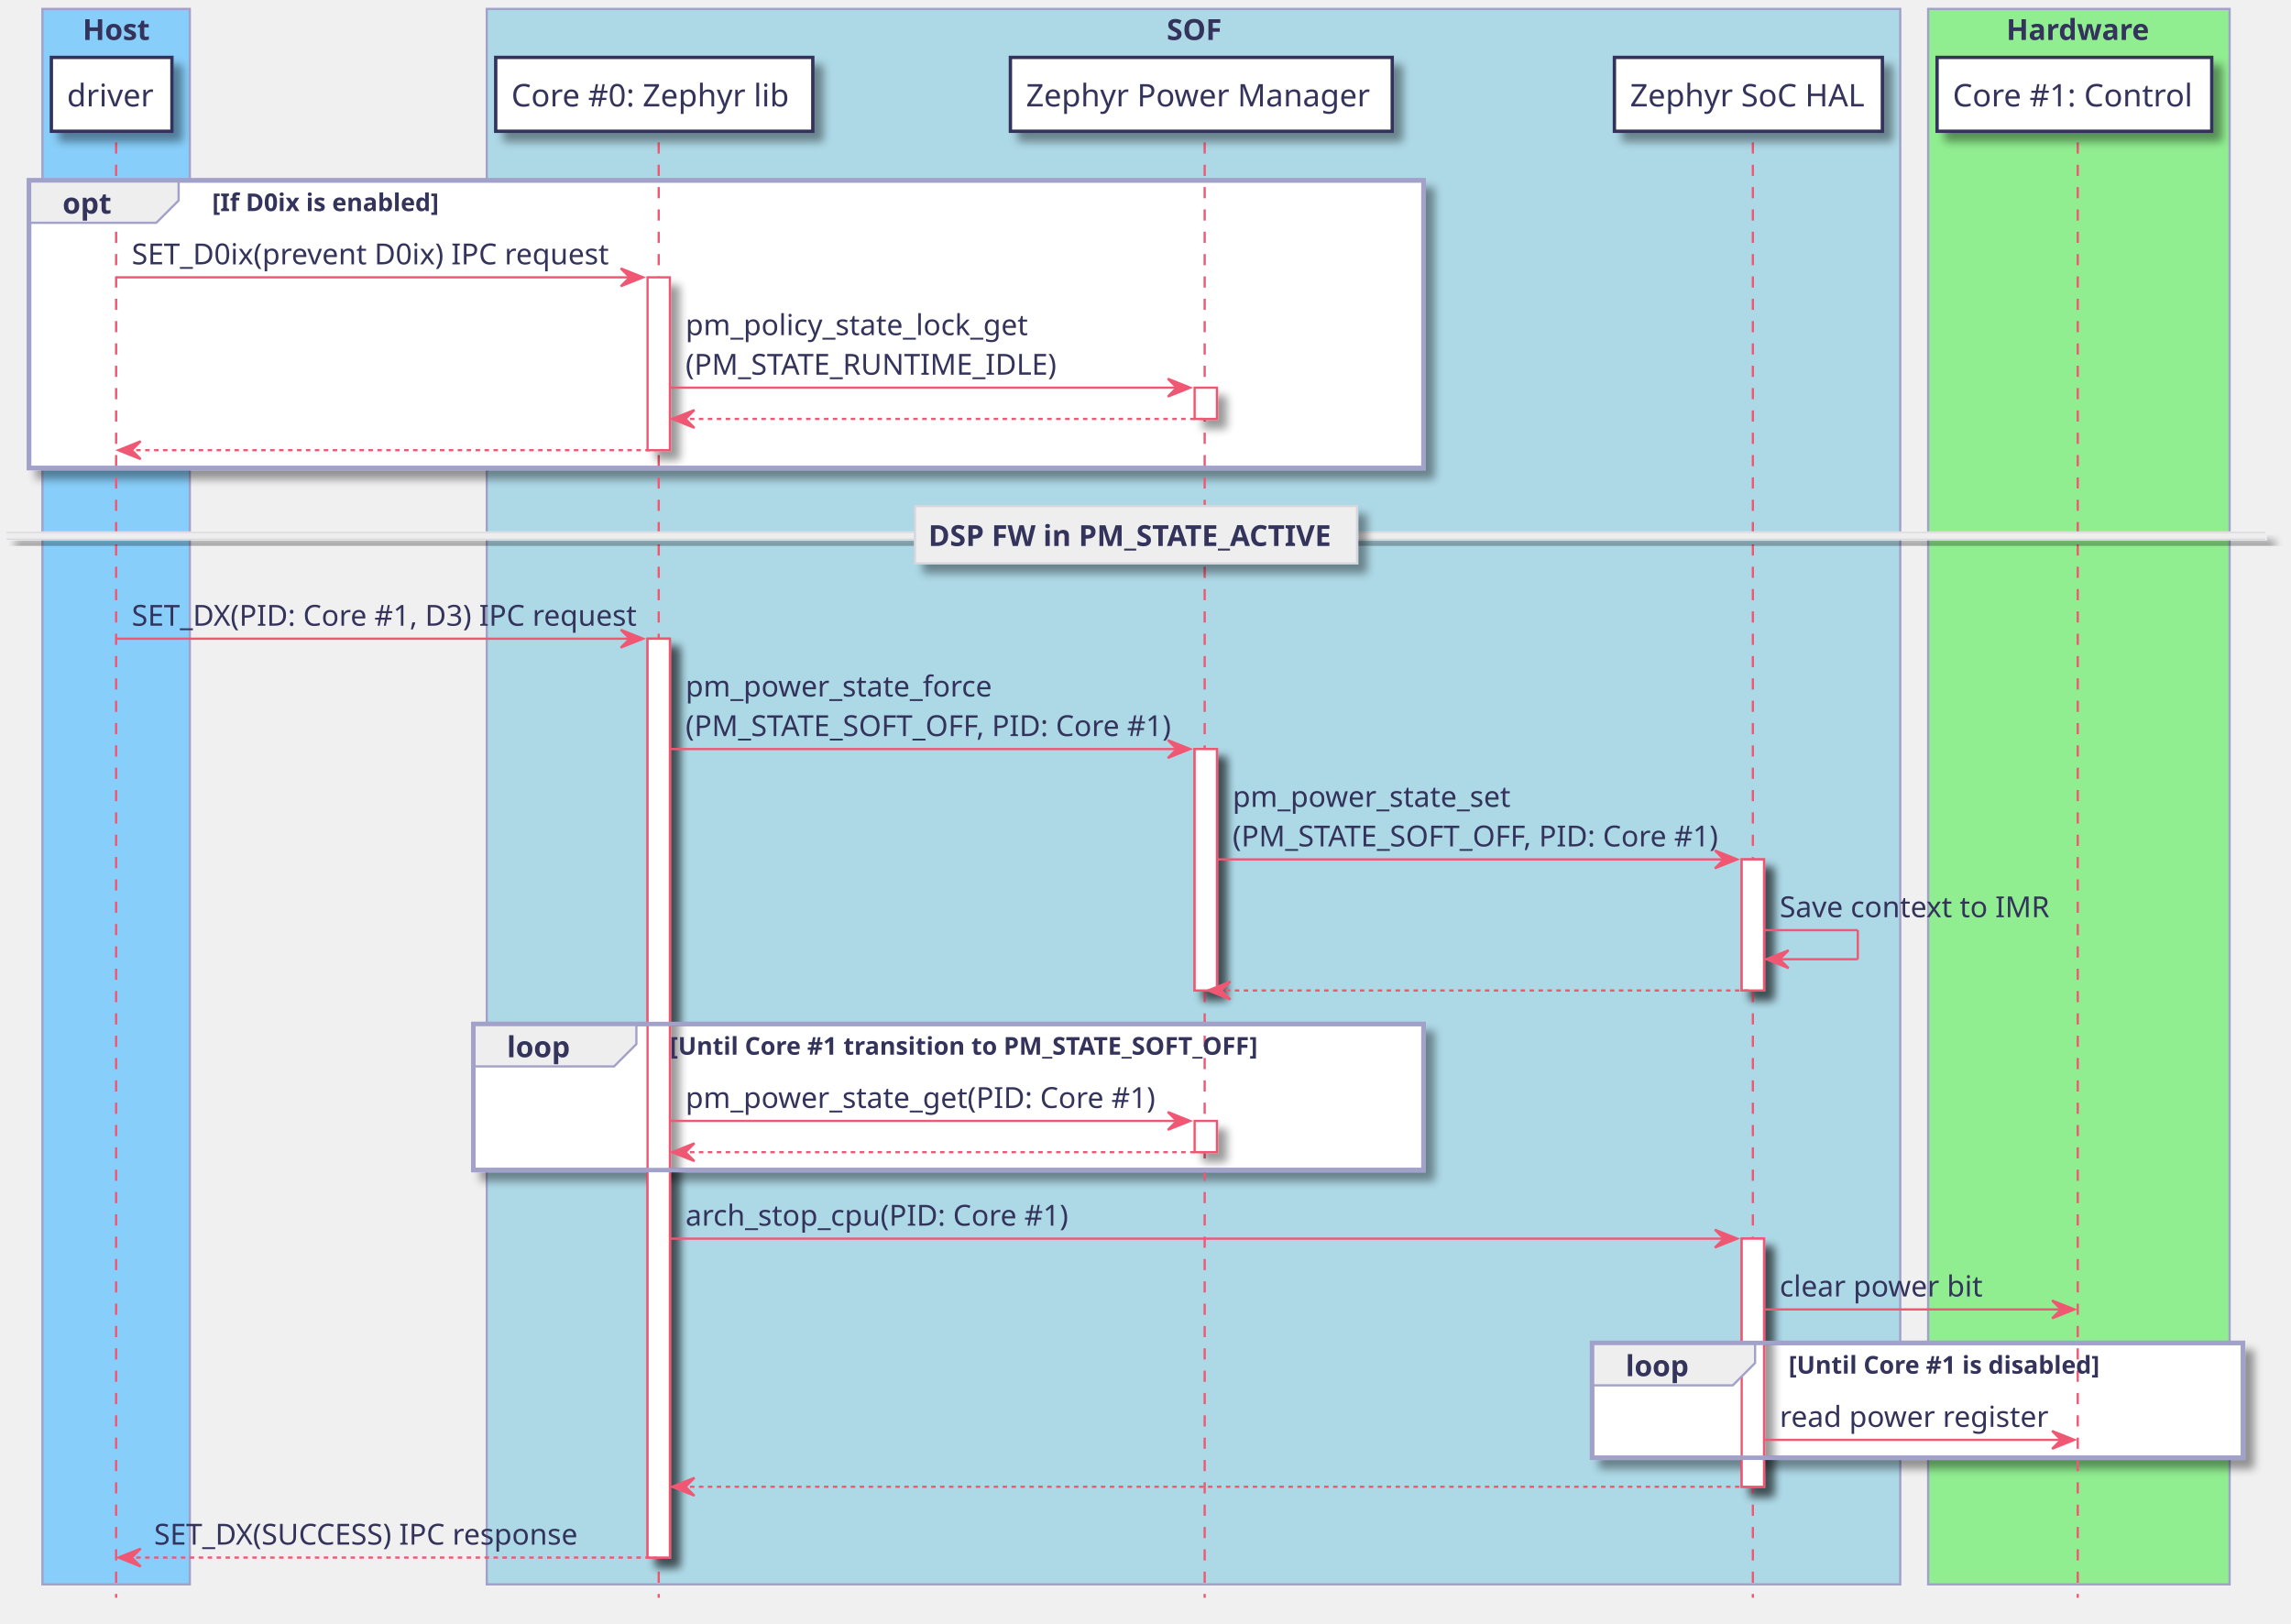
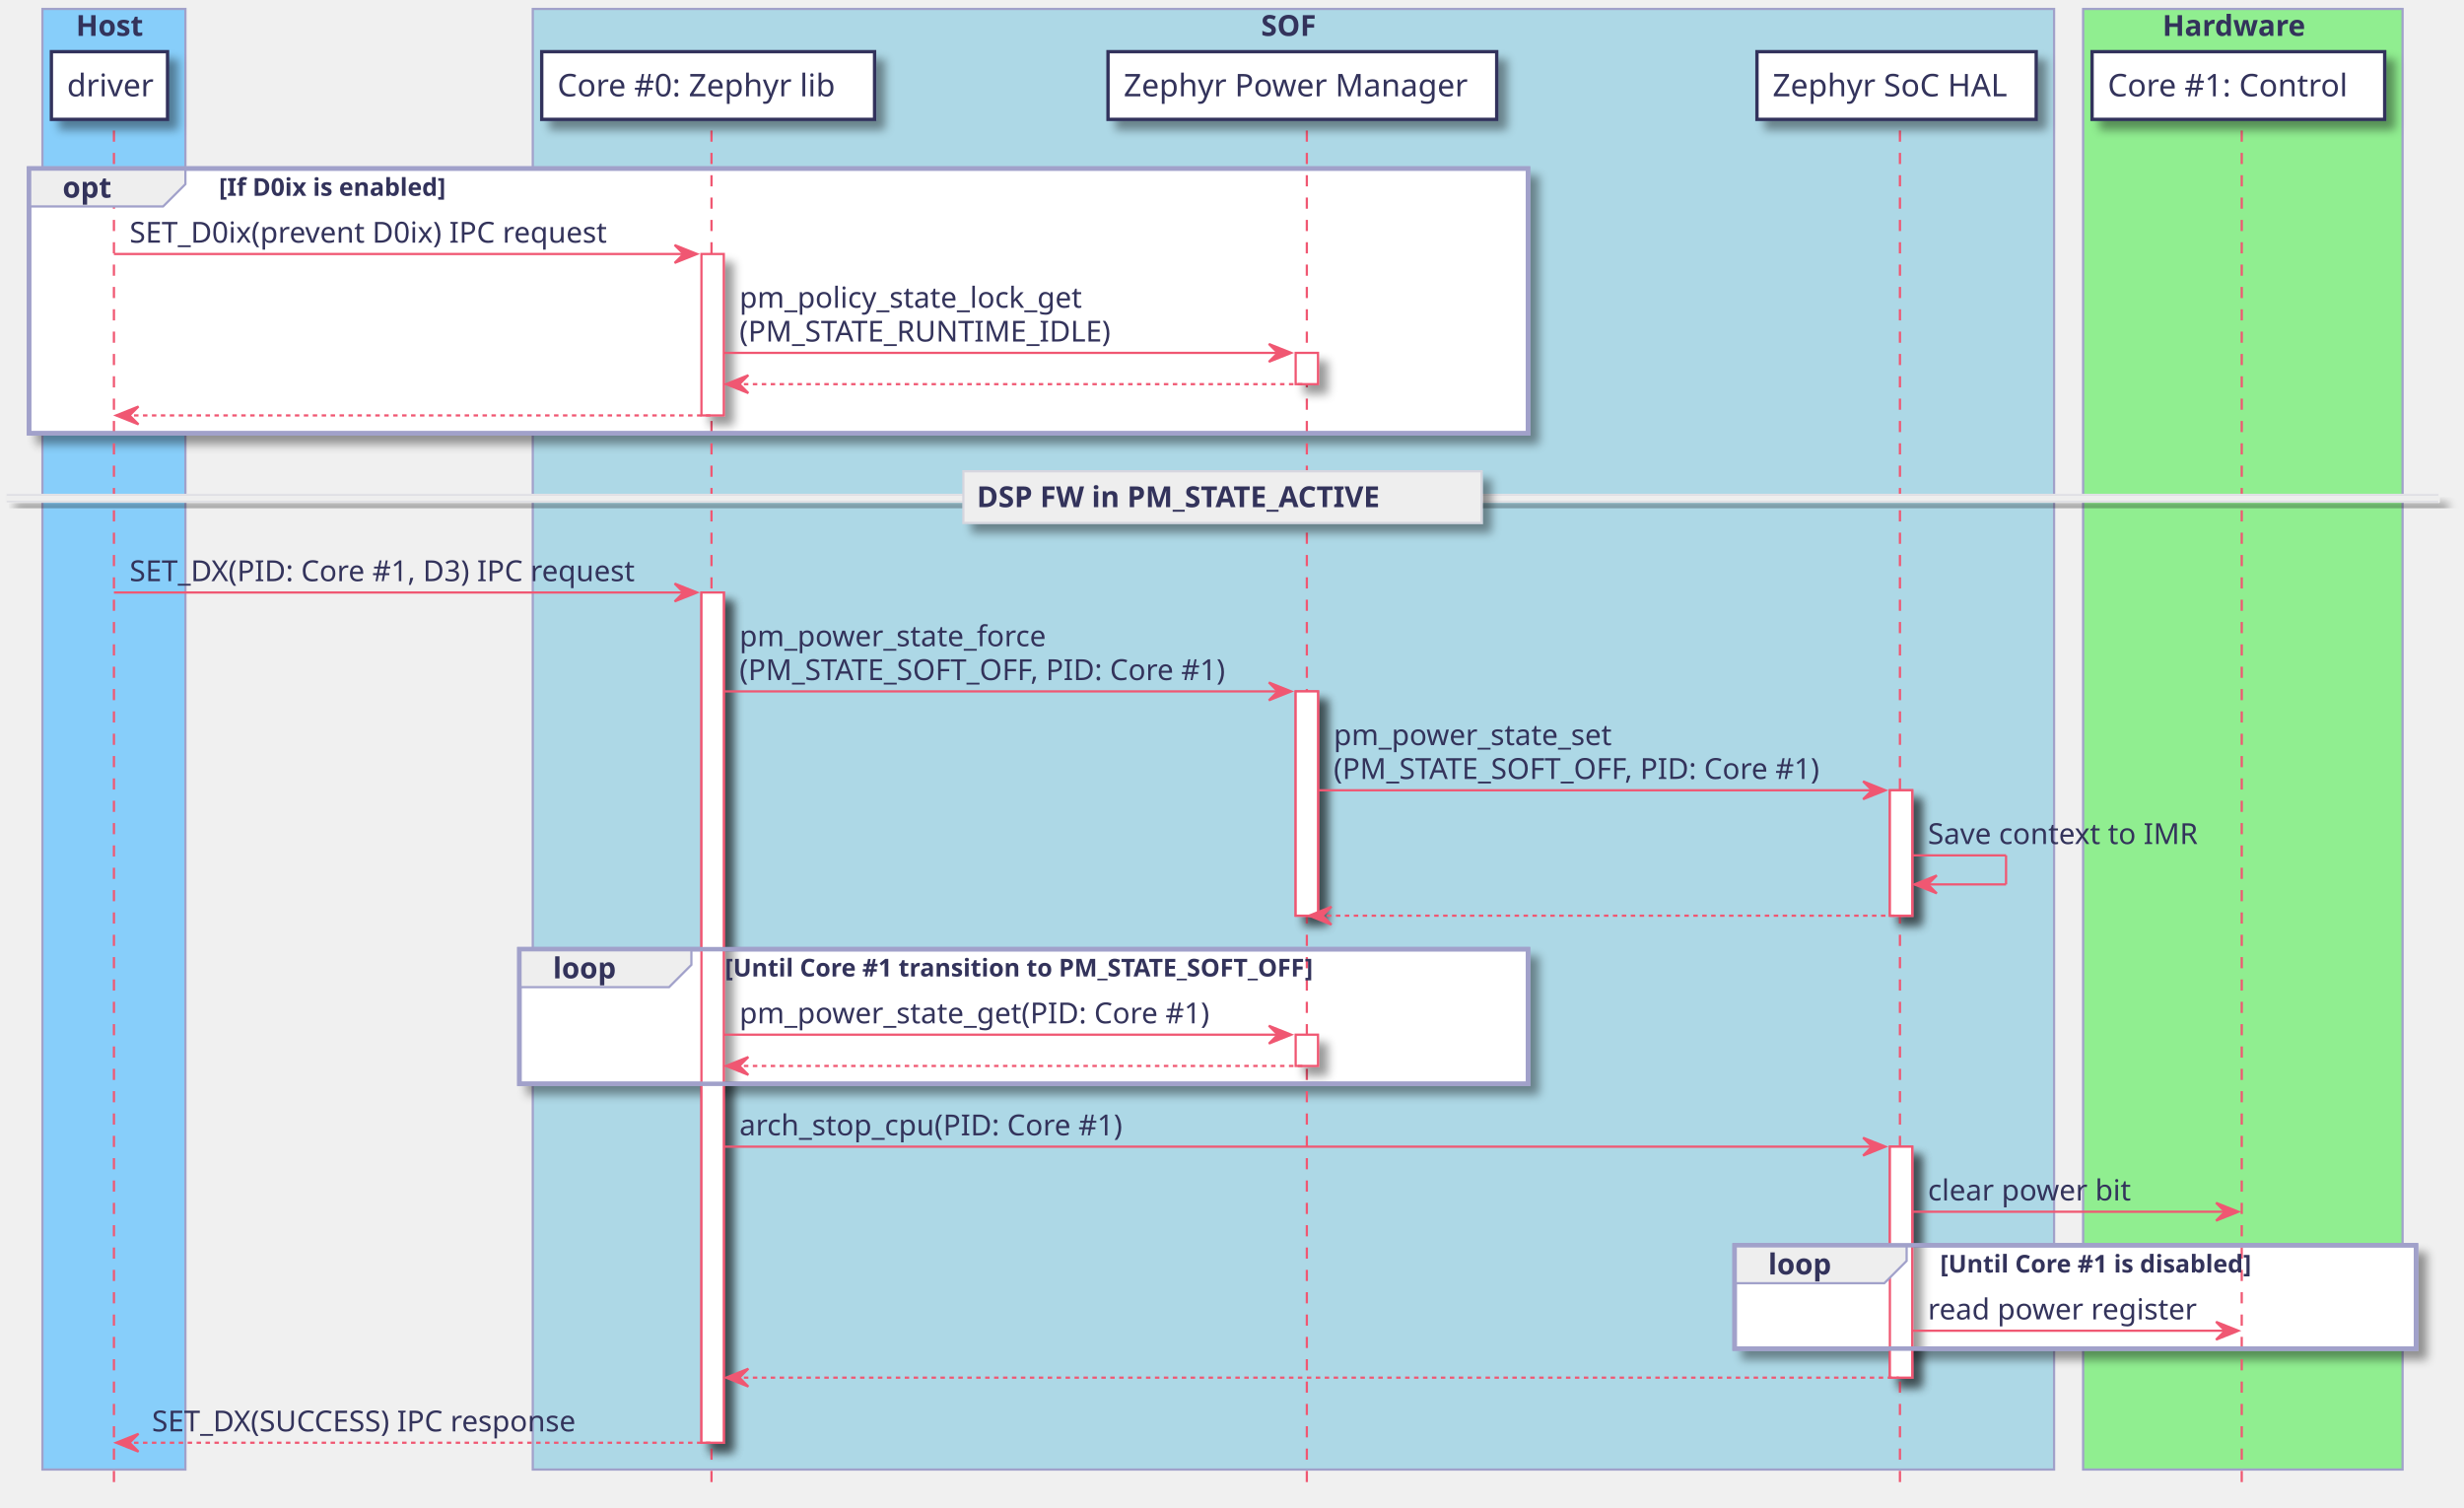
- <svg xmlns="http://www.w3.org/2000/svg" contentScriptType="application/ecmascript" contentStyleType="text/css" height="727px" preserveAspectRatio="none" style="width:1026px;height:727px;" version="1.1" viewBox="0 0 1026 727" width="1026px" zoomAndPan="magnify">
+ <svg xmlns="http://www.w3.org/2000/svg" contentScriptType="application/ecmascript" contentStyleType="text/css" height="675px" preserveAspectRatio="none" style="width:1103px;height:675px;" version="1.1" viewBox="0 0 1103 675" width="1103px" zoomAndPan="magnify">
  <defs>
    <filter height="300%" id="fnuxndwo1r902" width="300%" x="-1" y="-1">
      <feGaussianBlur result="blurOut" stdDeviation="2.0" />
      <feColorMatrix in="blurOut" result="blurOut2" type="matrix" values="0 0 0 0 0 0 0 0 0 0 0 0 0 0 0 0 0 0 .4 0" />
      <feOffset dx="4.0" dy="4.0" in="blurOut2" result="blurOut3" />
      <feBlend in="SourceGraphic" in2="blurOut3" mode="normal" />
    </filter>
  </defs>
  <g>
-     <rect fill="#87CEFA" height="705.482" style="stroke: #A1A1CA; stroke-width: 1.0;" width="66" x="19" y="4" />
-     <text fill="#33335B" font-family="sans-serif" font-size="13" font-weight="bold" lengthAdjust="spacingAndGlyphs" textLength="30" x="37" y="17.897">Host</text>
-     <rect fill="#ADD8E6" height="705.482" style="stroke: #A1A1CA; stroke-width: 1.0;" width="633" x="218" y="4" />
-     <text fill="#33335B" font-family="sans-serif" font-size="13" font-weight="bold" lengthAdjust="spacingAndGlyphs" textLength="24" x="522.5" y="17.897">SOF</text>
-     <rect fill="#90EE90" height="705.482" style="stroke: #A1A1CA; stroke-width: 1.0;" width="135" x="863.5" y="4" />
-     <text fill="#33335B" font-family="sans-serif" font-size="13" font-weight="bold" lengthAdjust="spacingAndGlyphs" textLength="65" x="898.5" y="17.897">Hardware</text>
-     <rect fill="#FFFFFF" filter="url(#fnuxndwo1r902)" height="77.412" style="stroke: #F05772; stroke-width: 1.0;" width="10" x="290" y="124.186" />
-     <rect fill="#FFFFFF" filter="url(#fnuxndwo1r902)" height="411.472" style="stroke: #F05772; stroke-width: 1.0;" width="10" x="290" y="286.01" />
-     <rect fill="#FFFFFF" filter="url(#fnuxndwo1r902)" height="14" style="stroke: #F05772; stroke-width: 1.0;" width="10" x="535" y="173.598" />
-     <rect fill="#FFFFFF" filter="url(#fnuxndwo1r902)" height="108.118" style="stroke: #F05772; stroke-width: 1.0;" width="10" x="535" y="335.422" />
-     <rect fill="#FFFFFF" filter="url(#fnuxndwo1r902)" height="14" style="stroke: #F05772; stroke-width: 1.0;" width="10" x="535" y="501.952" />
-     <rect fill="#FFFFFF" filter="url(#fnuxndwo1r902)" height="58.706" style="stroke: #F05772; stroke-width: 1.0;" width="10" x="780" y="384.834" />
-     <rect fill="#FFFFFF" filter="url(#fnuxndwo1r902)" height="111.118" style="stroke: #F05772; stroke-width: 1.0;" width="10" x="780" y="554.658" />
-     <rect fill="#FFFFFF" filter="url(#fnuxndwo1r902)" height="128.824" style="stroke: #A1A1CA; stroke-width: 2.0;" width="624.5" x="13" y="80.774" />
-     <rect fill="#FFFFFF" filter="url(#fnuxndwo1r902)" height="65.412" style="stroke: #A1A1CA; stroke-width: 2.0;" width="425.5" x="212" y="458.54" />
-     <rect fill="#FFFFFF" filter="url(#fnuxndwo1r902)" height="51.412" style="stroke: #A1A1CA; stroke-width: 2.0;" width="291.5" x="713" y="601.364" />
-     <line style="stroke: #F05772; stroke-width: 1.0; stroke-dasharray: 5.0,5.0;" x1="52" x2="52" y1="63.774" y2="715.482" />
-     <line style="stroke: #F05772; stroke-width: 1.0; stroke-dasharray: 5.0,5.0;" x1="295" x2="295" y1="63.774" y2="715.482" />
-     <line style="stroke: #F05772; stroke-width: 1.0; stroke-dasharray: 5.0,5.0;" x1="539.5" x2="539.5" y1="63.774" y2="715.482" />
-     <line style="stroke: #F05772; stroke-width: 1.0; stroke-dasharray: 5.0,5.0;" x1="785" x2="785" y1="63.774" y2="715.482" />
-     <line style="stroke: #F05772; stroke-width: 1.0; stroke-dasharray: 5.0,5.0;" x1="930.5" x2="930.5" y1="63.774" y2="715.482" />
-     <rect fill="#FFFFFF" filter="url(#fnuxndwo1r902)" height="33.068" style="stroke: #33335B; stroke-width: 1.5;" width="54" x="23" y="25.706" />
-     <text fill="#33335B" font-family="sans-serif" font-size="14" lengthAdjust="spacingAndGlyphs" textLength="40" x="30" y="47.672">driver</text>
-     <rect fill="#FFFFFF" filter="url(#fnuxndwo1r902)" height="33.068" style="stroke: #33335B; stroke-width: 1.5;" width="142" x="222" y="25.706" />
-     <text fill="#33335B" font-family="sans-serif" font-size="14" lengthAdjust="spacingAndGlyphs" textLength="128" x="229" y="47.672">Core #0: Zephyr lib</text>
-     <rect fill="#FFFFFF" filter="url(#fnuxndwo1r902)" height="33.068" style="stroke: #33335B; stroke-width: 1.5;" width="171" x="452.5" y="25.706" />
-     <text fill="#33335B" font-family="sans-serif" font-size="14" lengthAdjust="spacingAndGlyphs" textLength="157" x="459.5" y="47.672">Zephyr Power Manager</text>
-     <rect fill="#FFFFFF" filter="url(#fnuxndwo1r902)" height="33.068" style="stroke: #33335B; stroke-width: 1.5;" width="120" x="723" y="25.706" />
-     <text fill="#33335B" font-family="sans-serif" font-size="14" lengthAdjust="spacingAndGlyphs" textLength="106" x="730" y="47.672">Zephyr SoC HAL</text>
-     <rect fill="#FFFFFF" filter="url(#fnuxndwo1r902)" height="33.068" style="stroke: #33335B; stroke-width: 1.5;" width="123" x="867.5" y="25.706" />
-     <text fill="#33335B" font-family="sans-serif" font-size="14" lengthAdjust="spacingAndGlyphs" textLength="109" x="874.5" y="47.672">Core #1: Control</text>
-     <rect fill="#FFFFFF" filter="url(#fnuxndwo1r902)" height="77.412" style="stroke: #F05772; stroke-width: 1.0;" width="10" x="290" y="124.186" />
-     <rect fill="#FFFFFF" filter="url(#fnuxndwo1r902)" height="411.472" style="stroke: #F05772; stroke-width: 1.0;" width="10" x="290" y="286.01" />
-     <rect fill="#FFFFFF" filter="url(#fnuxndwo1r902)" height="14" style="stroke: #F05772; stroke-width: 1.0;" width="10" x="535" y="173.598" />
-     <rect fill="#FFFFFF" filter="url(#fnuxndwo1r902)" height="108.118" style="stroke: #F05772; stroke-width: 1.0;" width="10" x="535" y="335.422" />
-     <rect fill="#FFFFFF" filter="url(#fnuxndwo1r902)" height="14" style="stroke: #F05772; stroke-width: 1.0;" width="10" x="535" y="501.952" />
-     <rect fill="#FFFFFF" filter="url(#fnuxndwo1r902)" height="58.706" style="stroke: #F05772; stroke-width: 1.0;" width="10" x="780" y="384.834" />
-     <rect fill="#FFFFFF" filter="url(#fnuxndwo1r902)" height="111.118" style="stroke: #F05772; stroke-width: 1.0;" width="10" x="780" y="554.658" />
-     <path d="M13,80.774 L80,80.774 L80,89.774 L70,99.774 L13,99.774 L13,80.774 " fill="#EEEEEE" style="stroke: #A1A1CA; stroke-width: 1.0;" />
-     <rect fill="none" height="128.824" style="stroke: #A1A1CA; stroke-width: 2.0;" width="624.5" x="13" y="80.774" />
-     <text fill="#33335B" font-family="sans-serif" font-size="13" font-weight="bold" lengthAdjust="spacingAndGlyphs" textLength="22" x="28" y="95.671">opt</text>
-     <text fill="#33335B" font-family="sans-serif" font-size="11" font-weight="bold" lengthAdjust="spacingAndGlyphs" textLength="101" x="95" y="94.533">[If D0ix is enabled]</text>
-     <polygon fill="#F05772" points="278,120.186,288,124.186,278,128.186,282,124.186" style="stroke: #F05772; stroke-width: 1.0;" />
-     <line style="stroke: #F05772; stroke-width: 1.0;" x1="52" x2="284" y1="124.186" y2="124.186" />
-     <text fill="#33335B" font-family="sans-serif" font-size="13" lengthAdjust="spacingAndGlyphs" textLength="209" x="59" y="118.377">SET_D0ix(prevent D0ix) IPC request</text>
-     <polygon fill="#F05772" points="523,169.598,533,173.598,523,177.598,527,173.598" style="stroke: #F05772; stroke-width: 1.0;" />
-     <line style="stroke: #F05772; stroke-width: 1.0;" x1="300" x2="529" y1="173.598" y2="173.598" />
-     <text fill="#33335B" font-family="sans-serif" font-size="13" lengthAdjust="spacingAndGlyphs" textLength="153" x="307" y="150.083">pm_policy_state_lock_get</text>
-     <text fill="#33335B" font-family="sans-serif" font-size="13" lengthAdjust="spacingAndGlyphs" textLength="167" x="307" y="167.789">(PM_STATE_RUNTIME_IDLE)</text>
-     <polygon fill="#F05772" points="311,183.598,301,187.598,311,191.598,307,187.598" style="stroke: #F05772; stroke-width: 1.0;" />
-     <line style="stroke: #F05772; stroke-width: 1.0; stroke-dasharray: 2.0,2.0;" x1="305" x2="539" y1="187.598" y2="187.598" />
-     <polygon fill="#F05772" points="63,197.598,53,201.598,63,205.598,59,201.598" style="stroke: #F05772; stroke-width: 1.0;" />
-     <line style="stroke: #F05772; stroke-width: 1.0; stroke-dasharray: 2.0,2.0;" x1="57" x2="294" y1="201.598" y2="201.598" />
-     <rect fill="#EEEEEE" filter="url(#fnuxndwo1r902)" height="3" style="stroke: #EEEEEE; stroke-width: 1.0;" width="1011.5" x="3" y="238.451" />
-     <line style="stroke: #D6D6DE; stroke-width: 0.5;" x1="3" x2="1014.5" y1="238.451" y2="238.451" />
-     <line style="stroke: #D6D6DE; stroke-width: 0.5;" x1="3" x2="1014.5" y1="241.451" y2="241.451" />
-     <rect fill="#EEEEEE" filter="url(#fnuxndwo1r902)" height="25.706" style="stroke: #D6D6DE; stroke-width: 1.0;" width="198" x="409.75" y="226.598" />
-     <text fill="#33335B" font-family="sans-serif" font-size="13" font-weight="bold" lengthAdjust="spacingAndGlyphs" textLength="181" x="415.75" y="244.495">DSP FW in PM_STATE_ACTIVE</text>
-     <polygon fill="#F05772" points="278,282.01,288,286.01,278,290.01,282,286.01" style="stroke: #F05772; stroke-width: 1.0;" />
-     <line style="stroke: #F05772; stroke-width: 1.0;" x1="52" x2="284" y1="286.01" y2="286.01" />
-     <text fill="#33335B" font-family="sans-serif" font-size="13" lengthAdjust="spacingAndGlyphs" textLength="219" x="59" y="280.201">SET_DX(PID: Core #1, D3) IPC request</text>
-     <polygon fill="#F05772" points="523,331.422,533,335.422,523,339.422,527,335.422" style="stroke: #F05772; stroke-width: 1.0;" />
-     <line style="stroke: #F05772; stroke-width: 1.0;" x1="300" x2="529" y1="335.422" y2="335.422" />
-     <text fill="#33335B" font-family="sans-serif" font-size="13" lengthAdjust="spacingAndGlyphs" textLength="136" x="307" y="311.907">pm_power_state_force</text>
-     <text fill="#33335B" font-family="sans-serif" font-size="13" lengthAdjust="spacingAndGlyphs" textLength="216" x="307" y="329.613">(PM_STATE_SOFT_OFF, PID: Core #1)</text>
-     <polygon fill="#F05772" points="768,380.834,778,384.834,768,388.834,772,384.834" style="stroke: #F05772; stroke-width: 1.0;" />
-     <line style="stroke: #F05772; stroke-width: 1.0;" x1="545" x2="774" y1="384.834" y2="384.834" />
-     <text fill="#33335B" font-family="sans-serif" font-size="13" lengthAdjust="spacingAndGlyphs" textLength="124" x="552" y="361.319">pm_power_state_set</text>
-     <text fill="#33335B" font-family="sans-serif" font-size="13" lengthAdjust="spacingAndGlyphs" textLength="216" x="552" y="379.025">(PM_STATE_SOFT_OFF, PID: Core #1)</text>
-     <line style="stroke: #F05772; stroke-width: 1.0;" x1="790" x2="832" y1="416.54" y2="416.54" />
-     <line style="stroke: #F05772; stroke-width: 1.0;" x1="832" x2="832" y1="416.54" y2="429.54" />
-     <line style="stroke: #F05772; stroke-width: 1.0;" x1="791" x2="832" y1="429.54" y2="429.54" />
-     <polygon fill="#F05772" points="801,425.54,791,429.54,801,433.54,797,429.54" style="stroke: #F05772; stroke-width: 1.0;" />
-     <text fill="#33335B" font-family="sans-serif" font-size="13" lengthAdjust="spacingAndGlyphs" textLength="120" x="797" y="410.731">Save context to IMR</text>
-     <polygon fill="#F05772" points="551,439.54,541,443.54,551,447.54,547,443.54" style="stroke: #F05772; stroke-width: 1.0;" />
-     <line style="stroke: #F05772; stroke-width: 1.0; stroke-dasharray: 2.0,2.0;" x1="545" x2="784" y1="443.54" y2="443.54" />
-     <path d="M212,458.54 L285,458.54 L285,467.54 L275,477.54 L212,477.54 L212,458.54 " fill="#EEEEEE" style="stroke: #A1A1CA; stroke-width: 1.0;" />
-     <rect fill="none" height="65.412" style="stroke: #A1A1CA; stroke-width: 2.0;" width="425.5" x="212" y="458.54" />
-     <text fill="#33335B" font-family="sans-serif" font-size="13" font-weight="bold" lengthAdjust="spacingAndGlyphs" textLength="28" x="227" y="473.437">loop</text>
-     <text fill="#33335B" font-family="sans-serif" font-size="11" font-weight="bold" lengthAdjust="spacingAndGlyphs" textLength="266" x="300" y="472.299">[Until Core #1 transition to PM_STATE_SOFT_OFF]</text>
-     <polygon fill="#F05772" points="523,497.952,533,501.952,523,505.952,527,501.952" style="stroke: #F05772; stroke-width: 1.0;" />
-     <line style="stroke: #F05772; stroke-width: 1.0;" x1="300" x2="529" y1="501.952" y2="501.952" />
-     <text fill="#33335B" font-family="sans-serif" font-size="13" lengthAdjust="spacingAndGlyphs" textLength="207" x="307" y="496.143">pm_power_state_get(PID: Core #1)</text>
-     <polygon fill="#F05772" points="311,511.952,301,515.952,311,519.952,307,515.952" style="stroke: #F05772; stroke-width: 1.0;" />
-     <line style="stroke: #F05772; stroke-width: 1.0; stroke-dasharray: 2.0,2.0;" x1="305" x2="539" y1="515.952" y2="515.952" />
-     <polygon fill="#F05772" points="768,550.658,778,554.658,768,558.658,772,554.658" style="stroke: #F05772; stroke-width: 1.0;" />
-     <line style="stroke: #F05772; stroke-width: 1.0;" x1="300" x2="774" y1="554.658" y2="554.658" />
-     <text fill="#33335B" font-family="sans-serif" font-size="13" lengthAdjust="spacingAndGlyphs" textLength="168" x="307" y="548.849">arch_stop_cpu(PID: Core #1)</text>
-     <polygon fill="#F05772" points="919,582.364,929,586.364,919,590.364,923,586.364" style="stroke: #F05772; stroke-width: 1.0;" />
-     <line style="stroke: #F05772; stroke-width: 1.0;" x1="790" x2="925" y1="586.364" y2="586.364" />
-     <text fill="#33335B" font-family="sans-serif" font-size="13" lengthAdjust="spacingAndGlyphs" textLength="88" x="797" y="580.555">clear power bit</text>
-     <path d="M713,601.364 L786,601.364 L786,610.364 L776,620.364 L713,620.364 L713,601.364 " fill="#EEEEEE" style="stroke: #A1A1CA; stroke-width: 1.0;" />
-     <rect fill="none" height="51.412" style="stroke: #A1A1CA; stroke-width: 2.0;" width="291.5" x="713" y="601.364" />
-     <text fill="#33335B" font-family="sans-serif" font-size="13" font-weight="bold" lengthAdjust="spacingAndGlyphs" textLength="28" x="728" y="616.261">loop</text>
-     <text fill="#33335B" font-family="sans-serif" font-size="11" font-weight="bold" lengthAdjust="spacingAndGlyphs" textLength="139" x="801" y="615.123">[Until Core #1 is disabled]</text>
-     <polygon fill="#F05772" points="919,640.776,929,644.776,919,648.776,923,644.776" style="stroke: #F05772; stroke-width: 1.0;" />
-     <line style="stroke: #F05772; stroke-width: 1.0;" x1="790" x2="925" y1="644.776" y2="644.776" />
-     <text fill="#33335B" font-family="sans-serif" font-size="13" lengthAdjust="spacingAndGlyphs" textLength="117" x="797" y="638.967">read power register</text>
-     <polygon fill="#F05772" points="311,661.776,301,665.776,311,669.776,307,665.776" style="stroke: #F05772; stroke-width: 1.0;" />
-     <line style="stroke: #F05772; stroke-width: 1.0; stroke-dasharray: 2.0,2.0;" x1="305" x2="784" y1="665.776" y2="665.776" />
-     <polygon fill="#F05772" points="63,693.482,53,697.482,63,701.482,59,697.482" style="stroke: #F05772; stroke-width: 1.0;" />
-     <line style="stroke: #F05772; stroke-width: 1.0; stroke-dasharray: 2.0,2.0;" x1="57" x2="294" y1="697.482" y2="697.482" />
-     <text fill="#33335B" font-family="sans-serif" font-size="13" lengthAdjust="spacingAndGlyphs" textLength="187" x="69" y="691.673">SET_DX(SUCCESS) IPC response</text>
+     <rect fill="#87CEFA" height="653.82" style="stroke: #A1A1CA; stroke-width: 1.0;" width="64" x="19" y="4" />
+     <text fill="#33335B" font-family="sans-serif" font-size="13" font-weight="bold" lengthAdjust="spacingAndGlyphs" textLength="34" x="34" y="16.067">Host</text>
+     <rect fill="#ADD8E6" height="653.82" style="stroke: #A1A1CA; stroke-width: 1.0;" width="681" x="238.5" y="4" />
+     <text fill="#33335B" font-family="sans-serif" font-size="13" font-weight="bold" lengthAdjust="spacingAndGlyphs" textLength="29" x="564.5" y="16.067">SOF</text>
+     <rect fill="#90EE90" height="653.82" style="stroke: #A1A1CA; stroke-width: 1.0;" width="143" x="932.5" y="4" />
+     <text fill="#33335B" font-family="sans-serif" font-size="13" font-weight="bold" lengthAdjust="spacingAndGlyphs" textLength="72" x="968" y="16.067">Hardware</text>
+     <rect fill="#FFFFFF" filter="url(#fnuxndwo1r902)" height="72.266" style="stroke: #F05772; stroke-width: 1.0;" width="10" x="314" y="113.695" />
+     <rect fill="#FFFFFF" filter="url(#fnuxndwo1r902)" height="380.594" style="stroke: #F05772; stroke-width: 1.0;" width="10" x="314" y="265.227" />
+     <rect fill="#FFFFFF" filter="url(#fnuxndwo1r902)" height="14" style="stroke: #F05772; stroke-width: 1.0;" width="10" x="580" y="157.961" />
+     <rect fill="#FFFFFF" filter="url(#fnuxndwo1r902)" height="100.398" style="stroke: #F05772; stroke-width: 1.0;" width="10" x="580" y="309.492" />
+     <rect fill="#FFFFFF" filter="url(#fnuxndwo1r902)" height="14" style="stroke: #F05772; stroke-width: 1.0;" width="10" x="580" y="463.156" />
+     <rect fill="#FFFFFF" filter="url(#fnuxndwo1r902)" height="56.133" style="stroke: #F05772; stroke-width: 1.0;" width="10" x="846" y="353.758" />
+     <rect fill="#FFFFFF" filter="url(#fnuxndwo1r902)" height="103.398" style="stroke: #F05772; stroke-width: 1.0;" width="10" x="846" y="513.289" />
+     <rect fill="#FFFFFF" filter="url(#fnuxndwo1r902)" height="118.531" style="stroke: #A1A1CA; stroke-width: 2.0;" width="671" x="13" y="75.43" />
+     <rect fill="#FFFFFF" filter="url(#fnuxndwo1r902)" height="60.266" style="stroke: #A1A1CA; stroke-width: 2.0;" width="451.5" x="232.5" y="424.891" />
+     <rect fill="#FFFFFF" filter="url(#fnuxndwo1r902)" height="46.266" style="stroke: #A1A1CA; stroke-width: 2.0;" width="305" x="776.5" y="557.422" />
+     <line style="stroke: #F05772; stroke-width: 1.0; stroke-dasharray: 5.0,5.0;" x1="51" x2="51" y1="58.43" y2="663.82" />
+     <line style="stroke: #F05772; stroke-width: 1.0; stroke-dasharray: 5.0,5.0;" x1="318.5" x2="318.5" y1="58.43" y2="663.82" />
+     <line style="stroke: #F05772; stroke-width: 1.0; stroke-dasharray: 5.0,5.0;" x1="585" x2="585" y1="58.43" y2="663.82" />
+     <line style="stroke: #F05772; stroke-width: 1.0; stroke-dasharray: 5.0,5.0;" x1="850.5" x2="850.5" y1="58.43" y2="663.82" />
+     <line style="stroke: #F05772; stroke-width: 1.0; stroke-dasharray: 5.0,5.0;" x1="1003.5" x2="1003.5" y1="58.43" y2="663.82" />
+     <rect fill="#FFFFFF" filter="url(#fnuxndwo1r902)" height="30.297" style="stroke: #33335B; stroke-width: 1.5;" width="52" x="23" y="23.133" />
+     <text fill="#33335B" font-family="sans-serif" font-size="14" lengthAdjust="spacingAndGlyphs" textLength="38" x="30" y="43.128">driver</text>
+     <rect fill="#FFFFFF" filter="url(#fnuxndwo1r902)" height="30.297" style="stroke: #33335B; stroke-width: 1.5;" width="149" x="242.5" y="23.133" />
+     <text fill="#33335B" font-family="sans-serif" font-size="14" lengthAdjust="spacingAndGlyphs" textLength="135" x="249.5" y="43.128">Core #0: Zephyr lib</text>
+     <rect fill="#FFFFFF" filter="url(#fnuxndwo1r902)" height="30.297" style="stroke: #33335B; stroke-width: 1.5;" width="174" x="496" y="23.133" />
+     <text fill="#33335B" font-family="sans-serif" font-size="14" lengthAdjust="spacingAndGlyphs" textLength="160" x="503" y="43.128">Zephyr Power Manager</text>
+     <rect fill="#FFFFFF" filter="url(#fnuxndwo1r902)" height="30.297" style="stroke: #33335B; stroke-width: 1.5;" width="125" x="786.5" y="23.133" />
+     <text fill="#33335B" font-family="sans-serif" font-size="14" lengthAdjust="spacingAndGlyphs" textLength="111" x="793.5" y="43.128">Zephyr SoC HAL</text>
+     <rect fill="#FFFFFF" filter="url(#fnuxndwo1r902)" height="30.297" style="stroke: #33335B; stroke-width: 1.5;" width="131" x="936.5" y="23.133" />
+     <text fill="#33335B" font-family="sans-serif" font-size="14" lengthAdjust="spacingAndGlyphs" textLength="117" x="943.5" y="43.128">Core #1: Control</text>
+     <rect fill="#FFFFFF" filter="url(#fnuxndwo1r902)" height="72.266" style="stroke: #F05772; stroke-width: 1.0;" width="10" x="314" y="113.695" />
+     <rect fill="#FFFFFF" filter="url(#fnuxndwo1r902)" height="380.594" style="stroke: #F05772; stroke-width: 1.0;" width="10" x="314" y="265.227" />
+     <rect fill="#FFFFFF" filter="url(#fnuxndwo1r902)" height="14" style="stroke: #F05772; stroke-width: 1.0;" width="10" x="580" y="157.961" />
+     <rect fill="#FFFFFF" filter="url(#fnuxndwo1r902)" height="100.398" style="stroke: #F05772; stroke-width: 1.0;" width="10" x="580" y="309.492" />
+     <rect fill="#FFFFFF" filter="url(#fnuxndwo1r902)" height="14" style="stroke: #F05772; stroke-width: 1.0;" width="10" x="580" y="463.156" />
+     <rect fill="#FFFFFF" filter="url(#fnuxndwo1r902)" height="56.133" style="stroke: #F05772; stroke-width: 1.0;" width="10" x="846" y="353.758" />
+     <rect fill="#FFFFFF" filter="url(#fnuxndwo1r902)" height="103.398" style="stroke: #F05772; stroke-width: 1.0;" width="10" x="846" y="513.289" />
+     <path d="M13,75.43 L83,75.43 L83,82.43 L73,92.43 L13,92.43 L13,75.43 " fill="#EEEEEE" style="stroke: #A1A1CA; stroke-width: 1.0;" />
+     <rect fill="none" height="118.531" style="stroke: #A1A1CA; stroke-width: 2.0;" width="671" x="13" y="75.43" />
+     <text fill="#33335B" font-family="sans-serif" font-size="13" font-weight="bold" lengthAdjust="spacingAndGlyphs" textLength="25" x="28" y="88.497">opt</text>
+     <text fill="#33335B" font-family="sans-serif" font-size="11" font-weight="bold" lengthAdjust="spacingAndGlyphs" textLength="122" x="98" y="87.64">[If D0ix is enabled]</text>
+     <polygon fill="#F05772" points="302,109.695,312,113.695,302,117.695,306,113.695" style="stroke: #F05772; stroke-width: 1.0;" />
+     <line style="stroke: #F05772; stroke-width: 1.0;" x1="51" x2="308" y1="113.695" y2="113.695" />
+     <text fill="#33335B" font-family="sans-serif" font-size="13" lengthAdjust="spacingAndGlyphs" textLength="227" x="58" y="108.629">SET_D0ix(prevent D0ix) IPC request</text>
+     <polygon fill="#F05772" points="568,153.961,578,157.961,568,161.961,572,157.961" style="stroke: #F05772; stroke-width: 1.0;" />
+     <line style="stroke: #F05772; stroke-width: 1.0;" x1="324" x2="574" y1="157.961" y2="157.961" />
+     <text fill="#33335B" font-family="sans-serif" font-size="13" lengthAdjust="spacingAndGlyphs" textLength="164" x="331" y="137.762">pm_policy_state_lock_get</text>
+     <text fill="#33335B" font-family="sans-serif" font-size="13" lengthAdjust="spacingAndGlyphs" textLength="175" x="331" y="152.895">(PM_STATE_RUNTIME_IDLE)</text>
+     <polygon fill="#F05772" points="335,167.961,325,171.961,335,175.961,331,171.961" style="stroke: #F05772; stroke-width: 1.0;" />
+     <line style="stroke: #F05772; stroke-width: 1.0; stroke-dasharray: 2.0,2.0;" x1="329" x2="584" y1="171.961" y2="171.961" />
+     <polygon fill="#F05772" points="62,181.961,52,185.961,62,189.961,58,185.961" style="stroke: #F05772; stroke-width: 1.0;" />
+     <line style="stroke: #F05772; stroke-width: 1.0; stroke-dasharray: 2.0,2.0;" x1="56" x2="318" y1="185.961" y2="185.961" />
+     <rect fill="#EEEEEE" filter="url(#fnuxndwo1r902)" height="3" style="stroke: #EEEEEE; stroke-width: 1.0;" width="1088.5" x="3" y="221.527" />
+     <line style="stroke: #D6D6DE; stroke-width: 0.5;" x1="3" x2="1091.5" y1="221.527" y2="221.527" />
+     <line style="stroke: #D6D6DE; stroke-width: 0.5;" x1="3" x2="1091.5" y1="224.527" y2="224.527" />
+     <rect fill="#EEEEEE" filter="url(#fnuxndwo1r902)" height="23.133" style="stroke: #D6D6DE; stroke-width: 1.0;" width="232" x="431.25" y="210.961" />
+     <text fill="#33335B" font-family="sans-serif" font-size="13" font-weight="bold" lengthAdjust="spacingAndGlyphs" textLength="213" x="437.25" y="227.028">DSP FW in PM_STATE_ACTIVE</text>
+     <polygon fill="#F05772" points="302,261.227,312,265.227,302,269.227,306,265.227" style="stroke: #F05772; stroke-width: 1.0;" />
+     <line style="stroke: #F05772; stroke-width: 1.0;" x1="51" x2="308" y1="265.227" y2="265.227" />
+     <text fill="#33335B" font-family="sans-serif" font-size="13" lengthAdjust="spacingAndGlyphs" textLength="244" x="58" y="260.161">SET_DX(PID: Core #1, D3) IPC request</text>
+     <polygon fill="#F05772" points="568,305.492,578,309.492,568,313.492,572,309.492" style="stroke: #F05772; stroke-width: 1.0;" />
+     <line style="stroke: #F05772; stroke-width: 1.0;" x1="324" x2="574" y1="309.492" y2="309.492" />
+     <text fill="#33335B" font-family="sans-serif" font-size="13" lengthAdjust="spacingAndGlyphs" textLength="145" x="331" y="289.293">pm_power_state_force</text>
+     <text fill="#33335B" font-family="sans-serif" font-size="13" lengthAdjust="spacingAndGlyphs" textLength="237" x="331" y="304.426">(PM_STATE_SOFT_OFF, PID: Core #1)</text>
+     <polygon fill="#F05772" points="834,349.758,844,353.758,834,357.758,838,353.758" style="stroke: #F05772; stroke-width: 1.0;" />
+     <line style="stroke: #F05772; stroke-width: 1.0;" x1="590" x2="840" y1="353.758" y2="353.758" />
+     <text fill="#33335B" font-family="sans-serif" font-size="13" lengthAdjust="spacingAndGlyphs" textLength="133" x="597" y="333.559">pm_power_state_set</text>
+     <text fill="#33335B" font-family="sans-serif" font-size="13" lengthAdjust="spacingAndGlyphs" textLength="237" x="597" y="348.692">(PM_STATE_SOFT_OFF, PID: Core #1)</text>
+     <line style="stroke: #F05772; stroke-width: 1.0;" x1="856" x2="898" y1="382.891" y2="382.891" />
+     <line style="stroke: #F05772; stroke-width: 1.0;" x1="898" x2="898" y1="382.891" y2="395.891" />
+     <line style="stroke: #F05772; stroke-width: 1.0;" x1="857" x2="898" y1="395.891" y2="395.891" />
+     <polygon fill="#F05772" points="867,391.891,857,395.891,867,399.891,863,395.891" style="stroke: #F05772; stroke-width: 1.0;" />
+     <text fill="#33335B" font-family="sans-serif" font-size="13" lengthAdjust="spacingAndGlyphs" textLength="127" x="863" y="377.825">Save context to IMR</text>
+     <polygon fill="#F05772" points="596,405.891,586,409.891,596,413.891,592,409.891" style="stroke: #F05772; stroke-width: 1.0;" />
+     <line style="stroke: #F05772; stroke-width: 1.0; stroke-dasharray: 2.0,2.0;" x1="590" x2="850" y1="409.891" y2="409.891" />
+     <path d="M232.5,424.891 L309.5,424.891 L309.5,431.891 L299.5,441.891 L232.5,441.891 L232.5,424.891 " fill="#EEEEEE" style="stroke: #A1A1CA; stroke-width: 1.0;" />
+     <rect fill="none" height="60.266" style="stroke: #A1A1CA; stroke-width: 2.0;" width="451.5" x="232.5" y="424.891" />
+     <text fill="#33335B" font-family="sans-serif" font-size="13" font-weight="bold" lengthAdjust="spacingAndGlyphs" textLength="32" x="247.5" y="437.957">loop</text>
+     <text fill="#33335B" font-family="sans-serif" font-size="11" font-weight="bold" lengthAdjust="spacingAndGlyphs" textLength="319" x="324.5" y="437.101">[Until Core #1 transition to PM_STATE_SOFT_OFF]</text>
+     <polygon fill="#F05772" points="568,459.156,578,463.156,568,467.156,572,463.156" style="stroke: #F05772; stroke-width: 1.0;" />
+     <line style="stroke: #F05772; stroke-width: 1.0;" x1="324" x2="574" y1="463.156" y2="463.156" />
+     <text fill="#33335B" font-family="sans-serif" font-size="13" lengthAdjust="spacingAndGlyphs" textLength="226" x="331" y="458.09">pm_power_state_get(PID: Core #1)</text>
+     <polygon fill="#F05772" points="335,473.156,325,477.156,335,481.156,331,477.156" style="stroke: #F05772; stroke-width: 1.0;" />
+     <line style="stroke: #F05772; stroke-width: 1.0; stroke-dasharray: 2.0,2.0;" x1="329" x2="584" y1="477.156" y2="477.156" />
+     <polygon fill="#F05772" points="834,509.289,844,513.289,834,517.289,838,513.289" style="stroke: #F05772; stroke-width: 1.0;" />
+     <line style="stroke: #F05772; stroke-width: 1.0;" x1="324" x2="840" y1="513.289" y2="513.289" />
+     <text fill="#33335B" font-family="sans-serif" font-size="13" lengthAdjust="spacingAndGlyphs" textLength="185" x="331" y="508.223">arch_stop_cpu(PID: Core #1)</text>
+     <polygon fill="#F05772" points="992,538.422,1002,542.422,992,546.422,996,542.422" style="stroke: #F05772; stroke-width: 1.0;" />
+     <line style="stroke: #F05772; stroke-width: 1.0;" x1="856" x2="998" y1="542.422" y2="542.422" />
+     <text fill="#33335B" font-family="sans-serif" font-size="13" lengthAdjust="spacingAndGlyphs" textLength="93" x="863" y="537.356">clear power bit</text>
+     <path d="M776.5,557.422 L853.5,557.422 L853.5,564.422 L843.5,574.422 L776.5,574.422 L776.5,557.422 " fill="#EEEEEE" style="stroke: #A1A1CA; stroke-width: 1.0;" />
+     <rect fill="none" height="46.266" style="stroke: #A1A1CA; stroke-width: 2.0;" width="305" x="776.5" y="557.422" />
+     <text fill="#33335B" font-family="sans-serif" font-size="13" font-weight="bold" lengthAdjust="spacingAndGlyphs" textLength="32" x="791.5" y="570.489">loop</text>
+     <text fill="#33335B" font-family="sans-serif" font-size="11" font-weight="bold" lengthAdjust="spacingAndGlyphs" textLength="169" x="868.5" y="569.632">[Until Core #1 is disabled]</text>
+     <polygon fill="#F05772" points="992,591.688,1002,595.688,992,599.688,996,595.688" style="stroke: #F05772; stroke-width: 1.0;" />
+     <line style="stroke: #F05772; stroke-width: 1.0;" x1="856" x2="998" y1="595.688" y2="595.688" />
+     <text fill="#33335B" font-family="sans-serif" font-size="13" lengthAdjust="spacingAndGlyphs" textLength="124" x="863" y="590.622">read power register</text>
+     <polygon fill="#F05772" points="335,612.688,325,616.688,335,620.688,331,616.688" style="stroke: #F05772; stroke-width: 1.0;" />
+     <line style="stroke: #F05772; stroke-width: 1.0; stroke-dasharray: 2.0,2.0;" x1="329" x2="850" y1="616.688" y2="616.688" />
+     <polygon fill="#F05772" points="62,641.82,52,645.82,62,649.82,58,645.82" style="stroke: #F05772; stroke-width: 1.0;" />
+     <line style="stroke: #F05772; stroke-width: 1.0; stroke-dasharray: 2.0,2.0;" x1="56" x2="318" y1="645.82" y2="645.82" />
+     <text fill="#33335B" font-family="sans-serif" font-size="13" lengthAdjust="spacingAndGlyphs" textLength="209" x="68" y="640.754">SET_DX(SUCCESS) IPC response</text>
  </g>
</svg>
